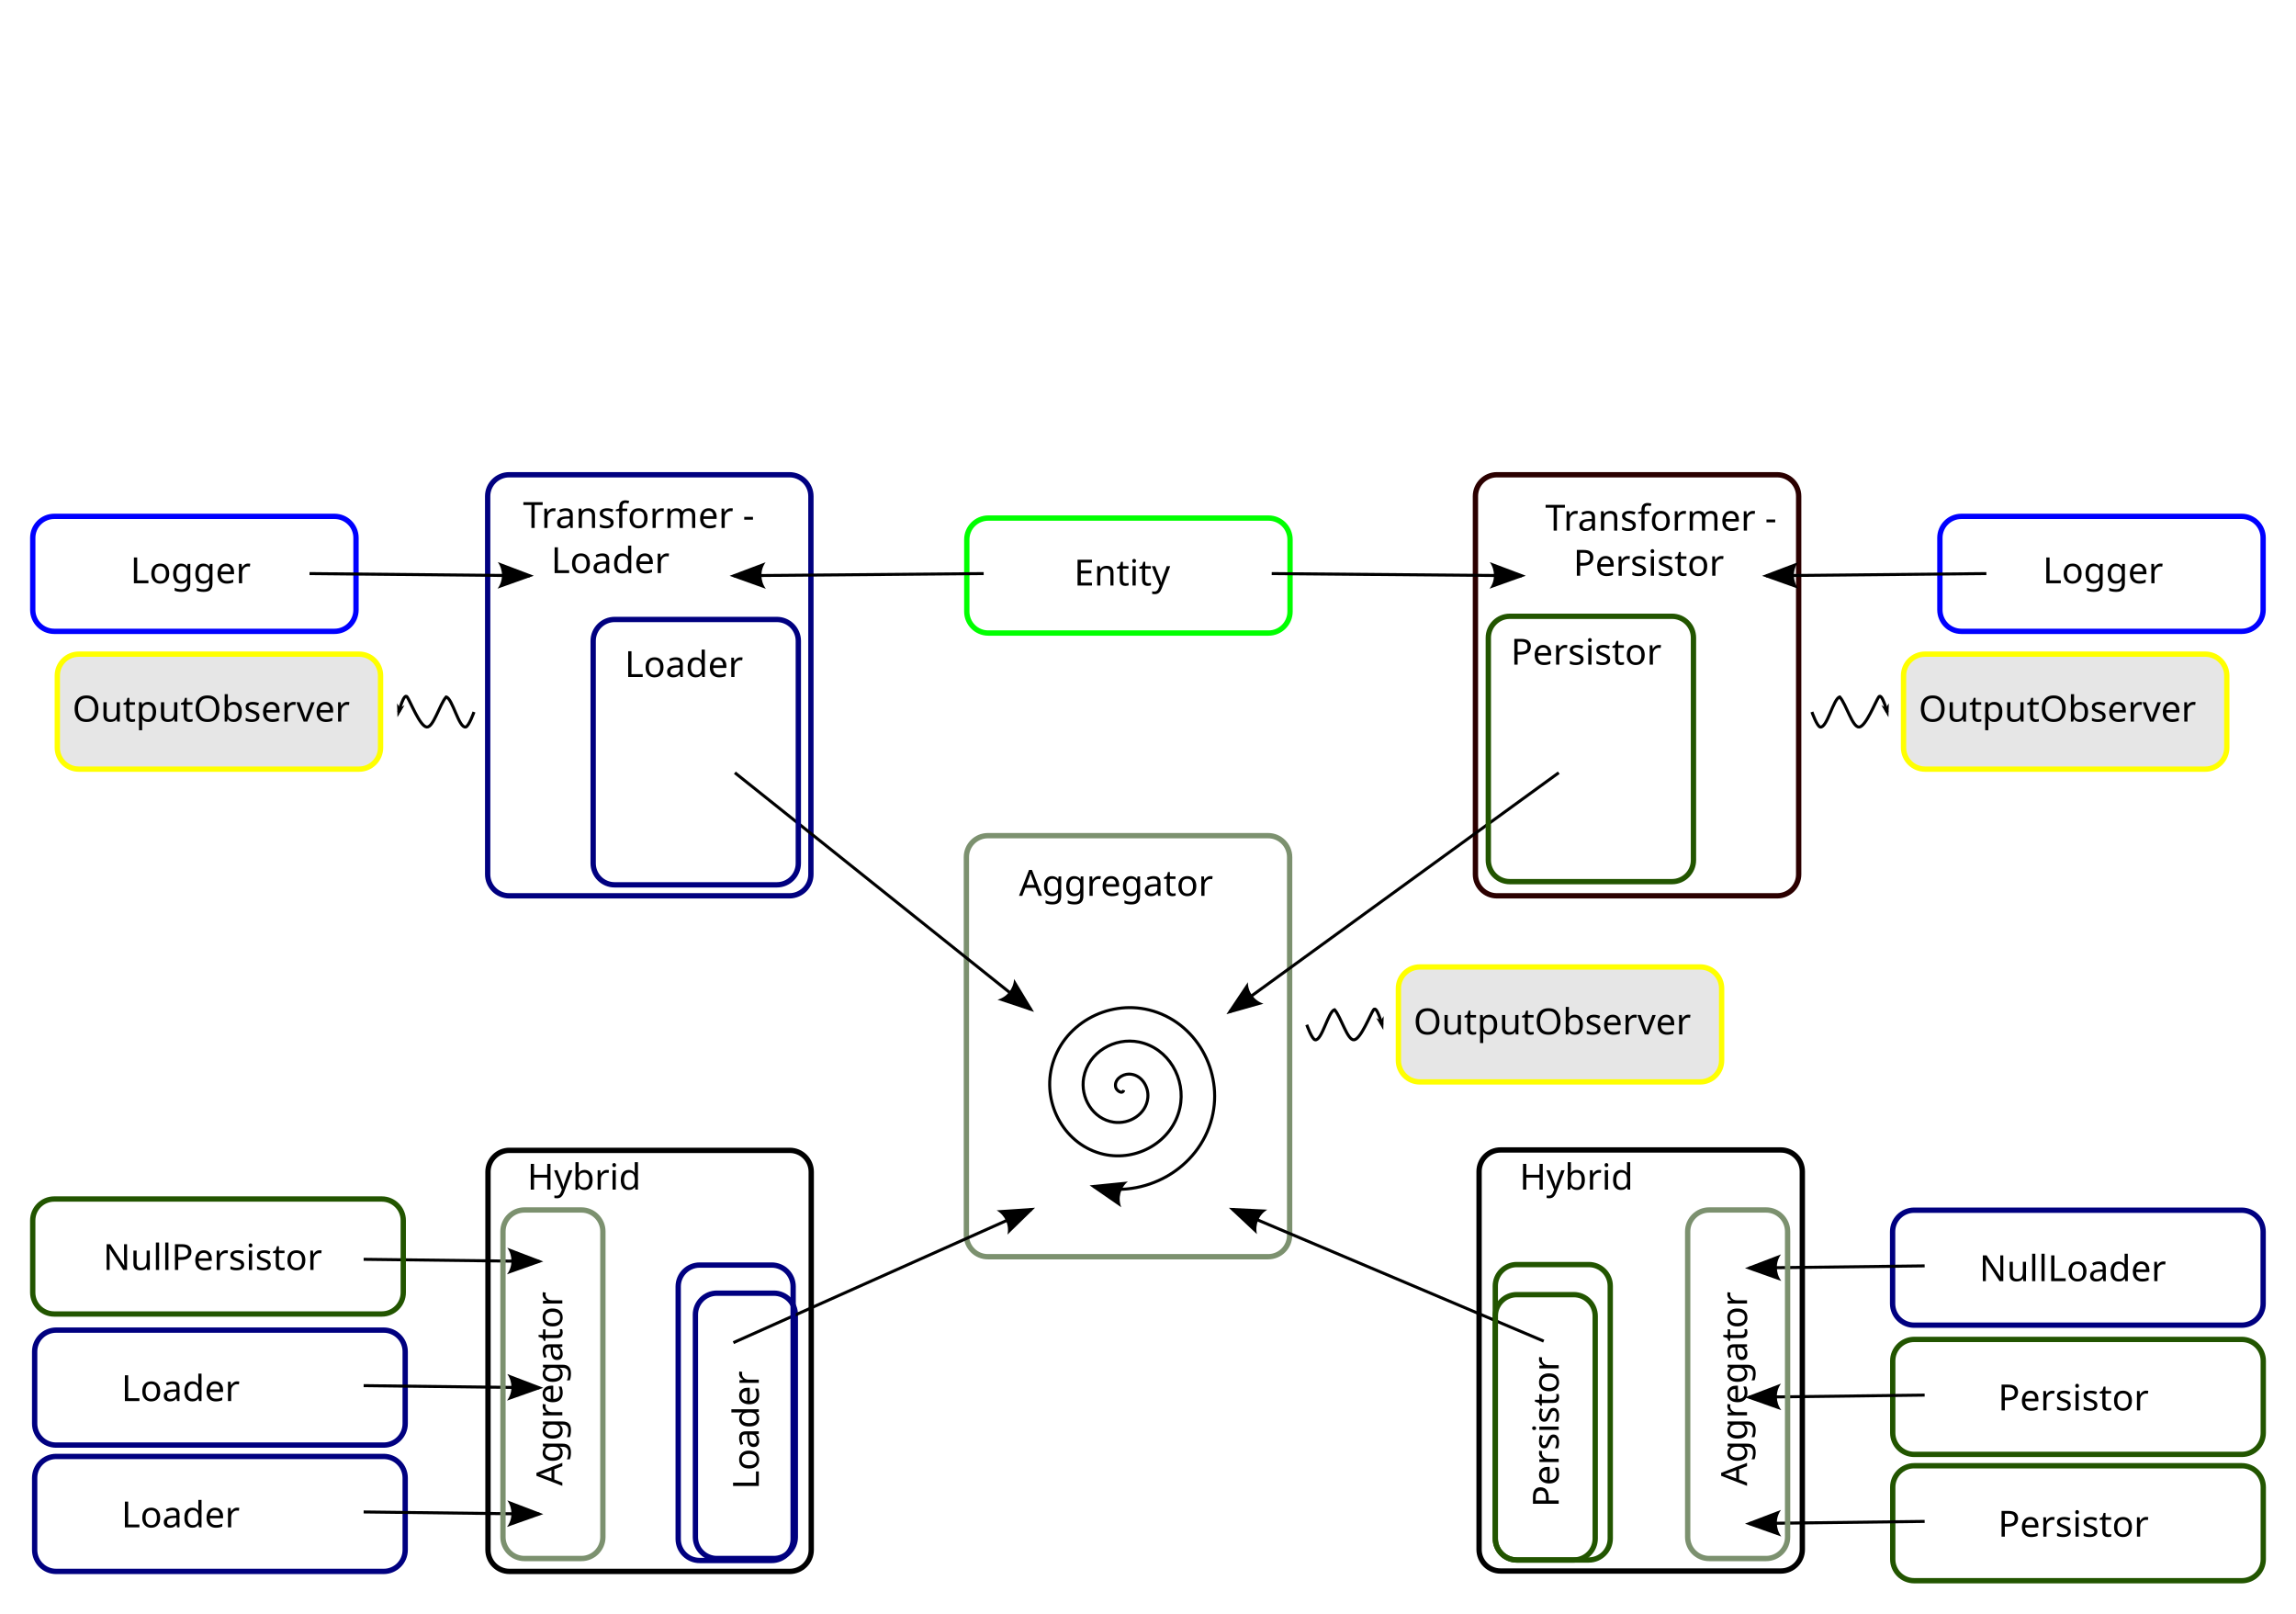
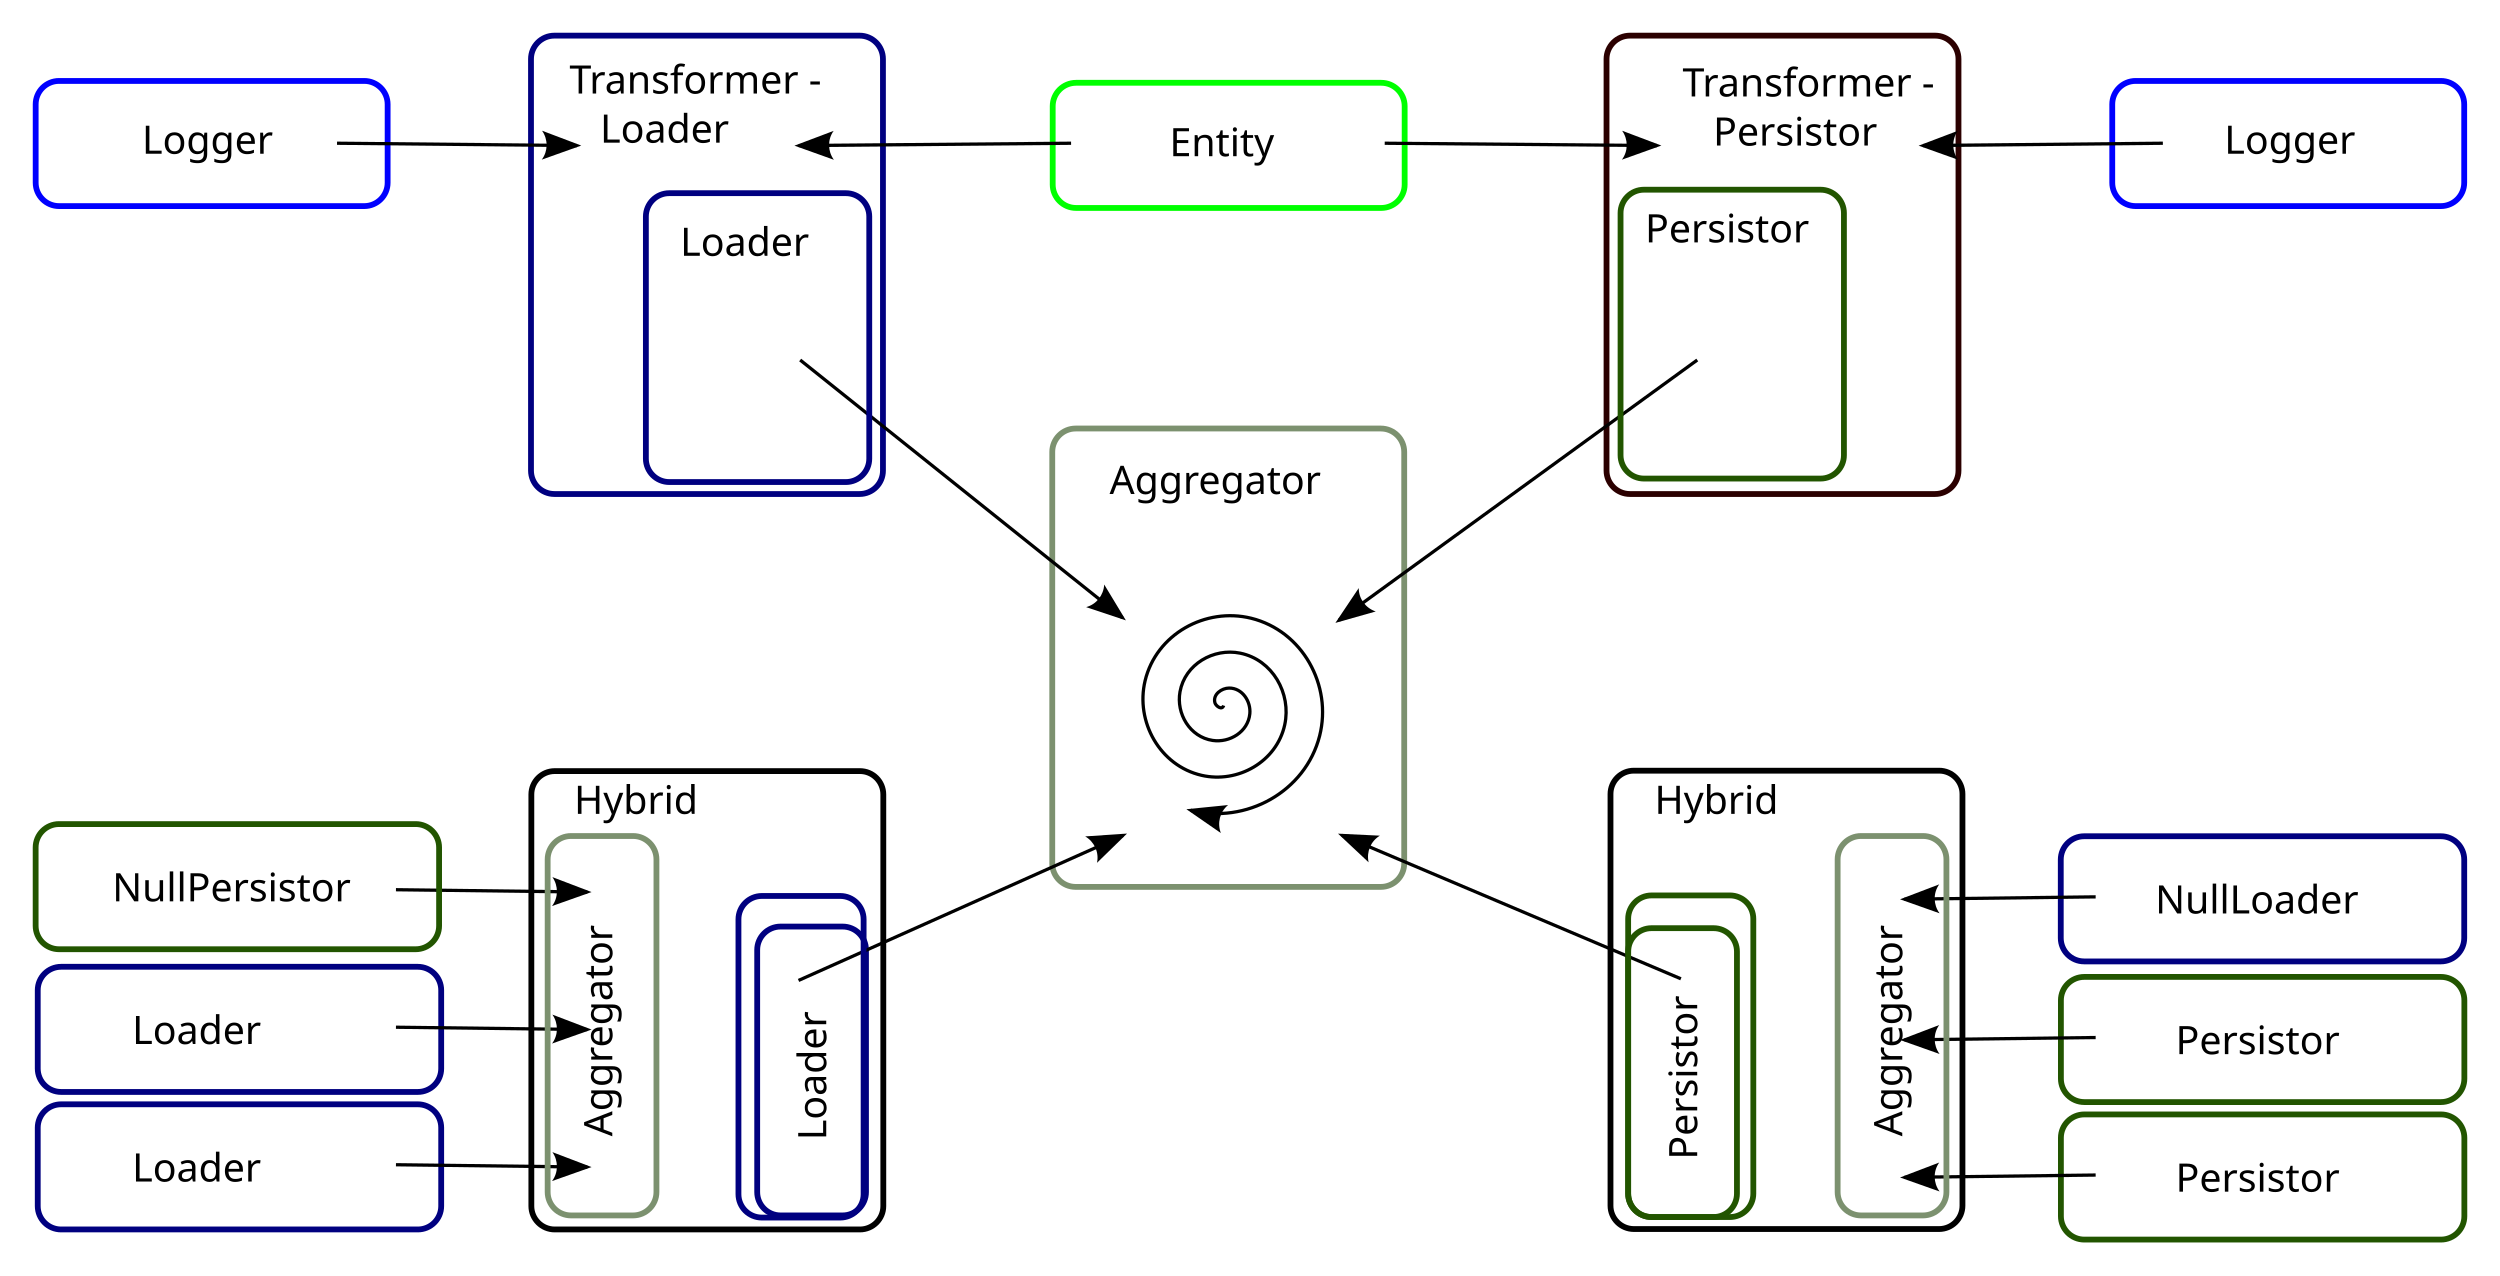
- <svg xmlns="http://www.w3.org/2000/svg" width="763.58" height="536.461" id="svg2" version="1.1">
+ <svg xmlns="http://www.w3.org/2000/svg" width="763.58" height="389.496" id="svg2" version="1.1">
  <defs id="defs4">
-     <marker orient="auto" refY="0.0" refX="0.0" id="Arrow1Send" style="overflow:visible;">
-       <path id="path4130" d="M 0.0,0.0 L 5.0,-5.0 L -12.5,0.0 L 5.0,5.0 L 0.0,0.0 z " style="fill-rule:evenodd;stroke:#000000;stroke-width:1.0pt;" transform="scale(0.2) rotate(180) translate(6,0)" />
+     <marker orient="auto" refY="0" refX="0" id="Arrow1Send" style="overflow:visible">
+       <path id="path4130" d="M 0,0 5,-5 -12.5,0 5,5 0,0 z" style="fill-rule:evenodd;stroke:#000000;stroke-width:1pt" transform="matrix(-0.2,0,0,-0.2,-1.2,0)" />
    </marker>
    <marker orient="auto" refY="0" refX="0" id="Arrow2Lend" style="overflow:visible">
      <path id="path3831" style="fill-rule:evenodd;stroke-width:0.625;stroke-linejoin:round" d="M 8.719,4.034 -2.207,0.016 8.719,-4.002 c -1.745,2.372 -1.735,5.617 -6e-7,8.035 z" transform="matrix(-1.1,0,0,-1.1,-1.1,0)" />
    </marker>
    <marker orient="auto" refY="0" refX="0" id="Arrow2Lend-1" style="overflow:visible">
      <path id="path3831-6" style="fill-rule:evenodd;stroke-width:0.625;stroke-linejoin:round" d="M 8.719,4.034 -2.207,0.016 8.719,-4.002 c -1.745,2.372 -1.735,5.617 -6e-7,8.035 z" transform="matrix(-1.1,0,0,-1.1,-1.1,0)" />
    </marker>
    <marker orient="auto" refY="0" refX="0" id="Arrow2Lend-4" style="overflow:visible">
      <path id="path3831-8" style="fill-rule:evenodd;stroke-width:0.625;stroke-linejoin:round" d="M 8.719,4.034 -2.207,0.016 8.719,-4.002 c -1.745,2.372 -1.735,5.617 -6e-7,8.035 z" transform="matrix(-1.1,0,0,-1.1,-1.1,0)" />
    </marker>
    <marker orient="auto" refY="0" refX="0" id="Arrow2Lend-6" style="overflow:visible">
      <path id="path3831-5" style="fill-rule:evenodd;stroke-width:0.625;stroke-linejoin:round" d="M 8.719,4.034 -2.207,0.016 8.719,-4.002 c -1.745,2.372 -1.735,5.617 -6e-7,8.035 z" transform="matrix(-1.1,0,0,-1.1,-1.1,0)" />
    </marker>
    <marker orient="auto" refY="0" refX="0" id="Arrow2Lend-64" style="overflow:visible">
      <path id="path3831-0" style="fill-rule:evenodd;stroke-width:0.625;stroke-linejoin:round" d="M 8.719,4.034 -2.207,0.016 8.719,-4.002 c -1.745,2.372 -1.735,5.617 -6e-7,8.035 z" transform="matrix(-1.1,0,0,-1.1,-1.1,0)" />
    </marker>
    <marker orient="auto" refY="0" refX="0" id="Arrow2Lend-69" style="overflow:visible">
      <path id="path3831-60" style="fill-rule:evenodd;stroke-width:0.625;stroke-linejoin:round" d="M 8.719,4.034 -2.207,0.016 8.719,-4.002 c -1.745,2.372 -1.735,5.617 -6e-7,8.035 z" transform="matrix(-1.1,0,0,-1.1,-1.1,0)" />
    </marker>
    <marker orient="auto" refY="0" refX="0" id="Arrow1Send-1" style="overflow:visible">
      <path id="path4130-3" d="M 0,0 5,-5 -12.5,0 5,5 0,0 z" style="fill-rule:evenodd;stroke:#000000;stroke-width:1pt" transform="matrix(-0.2,0,0,-0.2,-1.2,0)" />
    </marker>
    <marker orient="auto" refY="0" refX="0" id="Arrow1Send-4" style="overflow:visible">
      <path id="path4130-6" d="M 0,0 5,-5 -12.5,0 5,5 0,0 z" style="fill-rule:evenodd;stroke:#000000;stroke-width:1pt" transform="matrix(-0.2,0,0,-0.2,-1.2,0)" />
    </marker>
    <marker orient="auto" refY="0" refX="0" id="Arrow1Send-9" style="overflow:visible">
      <path id="path4130-9" d="M 0,0 5,-5 -12.5,0 5,5 0,0 z" style="fill-rule:evenodd;stroke:#000000;stroke-width:1pt" transform="matrix(-0.2,0,0,-0.2,-1.2,0)" />
    </marker>
  </defs>
-   <g id="layer1" transform="translate(-36.10252,-185.9392)">
+   <g id="layer1" transform="translate(-36.10252,-332.9049)">
    <rect style="fill:none;stroke:#7c916f;stroke-width:1.772;stroke-linecap:square;stroke-miterlimit:4;stroke-opacity:1;stroke-dasharray:none;stroke-dashoffset:0" id="rect2985" width="107.5" height="140" x="357.494" y="463.791" ry="7.143" rx="7.143" />
    <text xml:space="preserve" style="font-size:40px;font-style:normal;font-weight:normal;line-height:125%;letter-spacing:0px;word-spacing:0px;fill:#000000;fill-opacity:1;stroke:none;font-family:Sans" x="374.994" y="483.791" id="text2989">
      <tspan x="374.994" y="483.791" id="tspan2997" style="font-size:12px">Aggregator</tspan>
    </text>
    <rect rx="7.143" ry="7.143" y="343.791" x="198.286" height="140" width="107.5" id="rect3005" style="fill:none;stroke:#000080;stroke-width:1.772;stroke-linecap:square;stroke-miterlimit:4;stroke-opacity:1;stroke-dasharray:none;stroke-dashoffset:0" />
    <text xml:space="preserve" style="font-size:40px;font-style:normal;font-weight:normal;line-height:125%;letter-spacing:0px;word-spacing:0px;fill:#000000;fill-opacity:1;stroke:none;font-family:Sans" x="550" y="362.362" id="text3007">
      <tspan id="tspan3009" x="550" y="362.362" style="font-size:12px">Transformer -</tspan>
      <tspan x="550" y="377.362" style="font-size:12px" id="tspan4686">   Persistor</tspan>
    </text>
    <rect style="fill:none;stroke:#2b0000;stroke-width:1.772;stroke-linecap:square;stroke-miterlimit:4;stroke-opacity:1;stroke-dasharray:none;stroke-dashoffset:0" id="rect3011" width="107.5" height="140" x="526.786" y="343.791" ry="7.143" rx="7.143" />
    <text xml:space="preserve" style="font-size:40px;font-style:normal;font-weight:normal;line-height:125%;letter-spacing:0px;word-spacing:0px;fill:#000000;fill-opacity:1;stroke:none;font-family:Sans" x="210.035" y="361.479" id="text3007-6">
      <tspan id="tspan3009-7" x="210.035" y="361.479" style="font-size:12px">Transformer - </tspan>
      <tspan x="210.035" y="376.479" style="font-size:12px" id="tspan5004">   Loader</tspan>
    </text>
    <path style="fill:none;stroke:#000000;stroke-width:1px;stroke-linecap:butt;stroke-linejoin:miter;stroke-opacity:1;marker-end:url(#Arrow2Lend)" d="m 280.5,442.862 98.44,78.717" id="path3036">
      </path>
    <path id="path4273" d="M 554.5,442.862 445.043,522.361" style="fill:none;stroke:#000000;stroke-width:1px;stroke-linecap:butt;stroke-linejoin:miter;stroke-opacity:1;marker-end:url(#Arrow2Lend)">
      </path>
    <rect style="fill:none;stroke:#000080;stroke-width:1.772;stroke-linecap:square;stroke-miterlimit:4;stroke-opacity:1;stroke-dasharray:none;stroke-dashoffset:0" id="rect4281" width="33.228" height="88.228" x="267.374" y="615.908" ry="7.143" rx="7.143" />
    <text xml:space="preserve" style="font-size:40px;font-style:normal;font-weight:normal;line-height:125%;letter-spacing:0px;word-spacing:0px;fill:#000000;fill-opacity:1;stroke:none;font-family:Sans" x="-681.16" y="288.462" id="text3007-6-4" transform="matrix(0,-1,1,0,0,0)">
      <tspan id="tspan3009-7-5" x="-681.16" y="288.462" style="font-size:12px">Loader</tspan>
    </text>
    <rect style="fill:none;stroke:#000000;stroke-width:1.772;stroke-linecap:square;stroke-miterlimit:4;stroke-opacity:1;stroke-dasharray:none;stroke-dashoffset:0" id="rect2985-9" width="107.5" height="140" x="198.393" y="568.422" ry="7.143" rx="7.143" />
    <text xml:space="preserve" style="font-size:40px;font-style:normal;font-weight:normal;line-height:125%;letter-spacing:0px;word-spacing:0px;fill:#000000;fill-opacity:1;stroke:none;font-family:Sans" x="-679.971" y="223.114" id="text2989-5" transform="matrix(0,-1,1,0,0,0)">
      <tspan x="-679.971" y="223.114" id="tspan2997-4" style="font-size:12px">Aggregator</tspan>
    </text>
    <path style="fill:none;stroke:#000000;stroke-width:1px;stroke-linecap:butt;stroke-linejoin:miter;stroke-opacity:1;marker-end:url(#Arrow2Lend)" d="m 280,632.362 99.123,-44.302" id="path3036-7">
      </path>
    <text id="text4438" y="554.481" x="-687.088" style="font-size:40px;font-style:normal;font-weight:normal;line-height:125%;letter-spacing:0px;word-spacing:0px;fill:#000000;fill-opacity:1;stroke:none;font-family:Sans" xml:space="preserve" transform="matrix(0,-1,1,0,0,0)">
      <tspan style="font-size:12px" y="554.481" x="-687.088" id="tspan4440">Persistor</tspan>
    </text>
    <rect rx="7.143" ry="7.143" y="616.398" x="533.393" height="88.228" width="33.228" id="rect4442" style="fill:none;stroke:#225500;stroke-width:1.772;stroke-linecap:square;stroke-miterlimit:4;stroke-opacity:1;stroke-dasharray:none;stroke-dashoffset:0" />
    <path style="fill:none;stroke:#000000;stroke-width:1px;stroke-linecap:butt;stroke-linejoin:miter;stroke-opacity:1;marker-end:url(#Arrow2Lend)" d="M 549.5,631.862 446.008,588.029" id="path4444">
      </path>
    <rect rx="7.143" ry="7.143" y="568.293" x="528" height="140" width="107.5" id="rect4448" style="fill:none;stroke:#000000;stroke-width:1.772;stroke-linecap:square;stroke-miterlimit:4;stroke-opacity:1;stroke-dasharray:none;stroke-dashoffset:0" />
    <text id="text4456" y="654.874" x="700.607" style="font-size:40px;font-style:normal;font-weight:normal;line-height:125%;letter-spacing:0px;word-spacing:0px;fill:#000000;fill-opacity:1;stroke:none;font-family:Sans" xml:space="preserve">
      <tspan style="font-size:12px" y="654.874" x="700.607" id="tspan4458">Persistor</tspan>
    </text>
    <rect rx="7.143" ry="7.143" y="631.286" x="665.568" height="38.228" width="123.228" id="rect4460" style="fill:none;stroke:#225500;stroke-width:1.772;stroke-linecap:square;stroke-miterlimit:4;stroke-opacity:1;stroke-dasharray:none;stroke-dashoffset:0" />
    <path id="path4472" d="m 157.038,604.653 58.418,0.714" style="fill:none;stroke:#000000;stroke-width:1px;stroke-linecap:butt;stroke-linejoin:miter;stroke-opacity:1;marker-end:url(#Arrow2Lend)">
      </path>
    <rect transform="scale(-1,1)" rx="7.143" ry="7.143" y="628.194" x="-170.858" height="38.228" width="123.228" id="rect4566" style="fill:none;stroke:#000080;stroke-width:1.772;stroke-linecap:square;stroke-miterlimit:4;stroke-opacity:1;stroke-dasharray:none;stroke-dashoffset:0" />
    <text xml:space="preserve" style="font-size:40px;font-style:normal;font-weight:normal;line-height:125%;letter-spacing:0px;word-spacing:0px;fill:#000000;fill-opacity:1;stroke:none;font-family:Sans" x="76.481" y="651.782" id="text4568">
      <tspan id="tspan4570" x="76.481" y="651.782" style="font-size:12px">Loader</tspan>
    </text>
    <path style="fill:none;stroke:#000000;stroke-width:1px;stroke-linecap:butt;stroke-linejoin:miter;stroke-opacity:1;marker-end:url(#Arrow2Lend)" d="m 157.038,646.653 58.418,0.714" id="path4572">
      </path>
    <rect style="fill:none;stroke:#000080;stroke-width:1.772;stroke-linecap:square;stroke-miterlimit:4;stroke-opacity:1;stroke-dasharray:none;stroke-dashoffset:0" id="rect4576" width="123.228" height="38.228" x="-170.858" y="670.194" ry="7.143" rx="7.143" transform="scale(-1,1)" />
    <text id="text4578" y="693.782" x="76.481" style="font-size:40px;font-style:normal;font-weight:normal;line-height:125%;letter-spacing:0px;word-spacing:0px;fill:#000000;fill-opacity:1;stroke:none;font-family:Sans" xml:space="preserve">
      <tspan style="font-size:12px" y="693.782" x="76.481" id="tspan4580">Loader</tspan>
    </text>
    <path id="path4582" d="m 157.038,688.653 58.418,0.714" style="fill:none;stroke:#000000;stroke-width:1px;stroke-linecap:butt;stroke-linejoin:miter;stroke-opacity:1;marker-end:url(#Arrow2Lend)">
      </path>
    <rect style="fill:none;stroke:#000080;stroke-width:1.772;stroke-linecap:square;stroke-miterlimit:4;stroke-opacity:1;stroke-dasharray:none;stroke-dashoffset:0" id="rect4466-3" width="123.228" height="38.228" x="-788.756" y="588.321" ry="7.143" rx="7.143" transform="scale(-1,1)" />
    <text id="text4468-1" y="611.909" x="694.379" style="font-size:40px;font-style:normal;font-weight:normal;line-height:125%;letter-spacing:0px;word-spacing:0px;fill:#000000;fill-opacity:1;stroke:none;font-family:Sans" xml:space="preserve">
      <tspan style="font-size:12px" y="611.909" x="694.379" id="tspan4470-9">NullLoader</tspan>
    </text>
    <path id="path4472-3" d="m 676.182,606.834 -58.418,0.714" style="fill:none;stroke:#000000;stroke-width:1px;stroke-linecap:butt;stroke-linejoin:miter;stroke-opacity:1;marker-end:url(#Arrow2Lend)">
      </path>
    <path style="fill:none;stroke:#000000;stroke-width:1px;stroke-linecap:butt;stroke-linejoin:miter;stroke-opacity:1;marker-end:url(#Arrow2Lend)" d="m 676.182,649.799 -58.418,0.714" id="path4662">
      </path>
    <text xml:space="preserve" style="font-size:40px;font-style:normal;font-weight:normal;line-height:125%;letter-spacing:0px;word-spacing:0px;fill:#000000;fill-opacity:1;stroke:none;font-family:Sans" x="700.607" y="696.874" id="text4666">
      <tspan id="tspan4668" x="700.607" y="696.874" style="font-size:12px">Persistor</tspan>
    </text>
    <rect style="fill:none;stroke:#225500;stroke-width:1.772;stroke-linecap:square;stroke-miterlimit:4;stroke-opacity:1;stroke-dasharray:none;stroke-dashoffset:0" id="rect4670" width="123.228" height="38.228" x="665.568" y="673.286" ry="7.143" rx="7.143" />
    <path id="path4672" d="m 676.182,691.799 -58.418,0.714" style="fill:none;stroke:#000000;stroke-width:1px;stroke-linecap:butt;stroke-linejoin:miter;stroke-opacity:1;marker-end:url(#Arrow2Lend)">
      </path>
    <text xml:space="preserve" style="font-size:40px;font-style:normal;font-weight:normal;line-height:125%;letter-spacing:0px;word-spacing:0px;fill:#000000;fill-opacity:1;stroke:none;font-family:Sans" x="393.303" y="380.618" id="text4678">
      <tspan id="tspan4680" x="393.303" y="380.618" style="font-size:12px">Entity</tspan>
    </text>
    <rect rx="7.143" ry="7.143" y="358.194" x="-465.13" height="38.228" width="107.5" id="rect4676" style="fill:none;stroke:#00ff00;stroke-width:1.772;stroke-linecap:square;stroke-miterlimit:4;stroke-opacity:1;stroke-dasharray:none;stroke-dashoffset:0" transform="scale(-1,1)" />
    <path style="fill:none;stroke:#000000;stroke-width:1px;stroke-linecap:butt;stroke-linejoin:miter;stroke-opacity:1;marker-end:url(#Arrow2Lend)" d="m 459.038,376.653 83.172,0.714" id="path4682">
      </path>
    <text xml:space="preserve" style="font-size:40px;font-style:normal;font-weight:normal;line-height:125%;letter-spacing:0px;word-spacing:0px;fill:#000000;fill-opacity:1;stroke:none;font-family:Sans" x="538.571" y="406.934" id="text4737">
      <tspan id="tspan4739" x="538.571" y="406.934" style="font-size:12px">Persistor</tspan>
    </text>
    <rect style="fill:none;stroke:#225500;stroke-width:1.772;stroke-linecap:square;stroke-miterlimit:4;stroke-opacity:1;stroke-dasharray:none;stroke-dashoffset:0" id="rect4741" width="68.228" height="88.228" x="531.071" y="390.848" ry="7.143" rx="7.143" />
    <rect rx="7.143" ry="7.143" y="391.908" x="233.374" height="88.228" width="68.228" id="rect4749" style="fill:none;stroke:#000080;stroke-width:1.772;stroke-linecap:square;stroke-miterlimit:4;stroke-opacity:1;stroke-dasharray:none;stroke-dashoffset:0" />
    <text id="text4751" y="411.039" x="243.862" style="font-size:40px;font-style:normal;font-weight:normal;line-height:125%;letter-spacing:0px;word-spacing:0px;fill:#000000;fill-opacity:1;stroke:none;font-family:Sans" xml:space="preserve">
      <tspan style="font-size:12px" y="411.039" x="243.862" id="tspan4753">Loader</tspan>
    </text>
    <path id="path4785" d="m 363.244,376.653 -83.172,0.714" style="fill:none;stroke:#000000;stroke-width:1px;stroke-linecap:butt;stroke-linejoin:miter;stroke-opacity:1;marker-end:url(#Arrow2Lend)">
      </path>
    <path style="fill:none;stroke:#000000;stroke-width:1px;stroke-linecap:butt;stroke-linejoin:miter;stroke-opacity:1;marker-end:url(#Arrow2Lend-64)" id="path4795" d="m 90.828,167.532 c -1.617,-0.462 -0.175,-2.408 0.768,-2.688 2.555,-0.759 4.539,1.952 4.607,4.223 0.121,4.063 -3.912,6.788 -7.679,6.527 -5.528,-0.383 -9.081,-5.891 -8.447,-11.134 0.846,-6.989 7.875,-11.392 14.59,-10.366 8.45,1.291 13.713,9.862 12.286,18.045 -1.728,9.911 -11.85,16.038 -21.5,14.206 -11.373,-2.159 -18.366,-13.839 -16.125,-24.956 2.587,-12.835 15.828,-20.697 28.411,-18.045 14.298,3.013 23.028,17.818 19.965,31.867 -3.437,15.761 -19.808,25.362 -35.322,21.884 -17.224,-3.86 -27.695,-21.798 -23.804,-38.778" transform="matrix(0.02719934,-0.99963,0.99963,0.02719934,239.9006,634.6314)" />
    <rect rx="7.143" ry="7.143" y="588.248" x="203.374" height="115.888" width="33.228" id="rect3076" style="fill:none;stroke:#7c916f;stroke-width:1.772;stroke-linecap:square;stroke-miterlimit:4;stroke-opacity:1;stroke-dasharray:none;stroke-dashoffset:0" />
    <text id="text3876" y="581.479" x="211.457" style="font-size:40px;font-style:normal;font-weight:normal;line-height:125%;letter-spacing:0px;word-spacing:0px;fill:#000000;fill-opacity:1;stroke:none;font-family:Sans" xml:space="preserve">
      <tspan style="font-size:12px" id="tspan3878" y="581.479" x="211.457">Hybrid</tspan>
    </text>
    <text transform="matrix(0,-1,1,0,0,0)" id="text3880" y="617.114" x="-679.971" style="font-size:40px;font-style:normal;font-weight:normal;line-height:125%;letter-spacing:0px;word-spacing:0px;fill:#000000;fill-opacity:1;stroke:none;font-family:Sans" xml:space="preserve">
      <tspan style="font-size:12px" id="tspan3882" y="617.114" x="-679.971">Aggregator</tspan>
    </text>
    <rect style="fill:none;stroke:#7c916f;stroke-width:1.772;stroke-linecap:square;stroke-miterlimit:4;stroke-opacity:1;stroke-dasharray:none;stroke-dashoffset:0" id="rect3884" width="33.228" height="115.888" x="597.374" y="588.248" ry="7.143" rx="7.143" />
    <text xml:space="preserve" style="font-size:40px;font-style:normal;font-weight:normal;line-height:125%;letter-spacing:0px;word-spacing:0px;fill:#000000;fill-opacity:1;stroke:none;font-family:Sans" x="541.457" y="581.479" id="text3886">
      <tspan x="541.457" y="581.479" id="tspan3888" style="font-size:12px">Hybrid</tspan>
    </text>
    <flowRoot xml:space="preserve" id="flowRoot3160" style="font-size:40px;font-style:normal;font-weight:normal;line-height:125%;letter-spacing:0px;word-spacing:0px;fill:#000000;fill-opacity:1;stroke:none;font-family:Sans" transform="translate(36.74398,332.9049)">
      <flowRegion id="flowRegion3162">
        <rect id="rect3164" width="246.158" height="76.348" x="571.955" y="334.209" />
      </flowRegion>
      <flowPara id="flowPara3166" />
    </flowRoot>
    <text id="text3168" y="608.192" x="70.402" style="font-size:40px;font-style:normal;font-weight:normal;line-height:125%;letter-spacing:0px;word-spacing:0px;fill:#000000;fill-opacity:1;stroke:none;font-family:Sans" xml:space="preserve">
      <tspan style="font-size:12px" y="608.192" x="70.402" id="tspan3170">NullPersistor</tspan>
    </text>
    <rect rx="7.143" ry="7.143" y="584.604" x="46.988" height="38.228" width="123.228" id="rect3172" style="fill:none;stroke:#225500;stroke-width:1.772;stroke-linecap:square;stroke-miterlimit:4;stroke-opacity:1;stroke-dasharray:none;stroke-dashoffset:0" />
    <rect rx="7.143" ry="7.143" y="357.626" x="-154.498" height="38.228" width="107.5" id="rect3196" style="fill:none;stroke:#0000ff;stroke-width:1.772;stroke-linecap:square;stroke-miterlimit:4;stroke-opacity:1;stroke-dasharray:none;stroke-dashoffset:0" transform="scale(-1,1)" />
    <text xml:space="preserve" style="font-size:40px;font-style:normal;font-weight:normal;line-height:125%;letter-spacing:0px;word-spacing:0px;fill:#000000;fill-opacity:1;stroke:none;font-family:Sans" x="79.481" y="379.866" id="text3198">
      <tspan id="tspan3202" x="79.481" y="379.866" style="font-size:12px">Logger</tspan>
    </text>
    <path id="path3242" d="m 139.038,376.653 73.27,0.714" style="fill:none;stroke:#000000;stroke-width:1px;stroke-linecap:butt;stroke-linejoin:miter;stroke-opacity:1;marker-end:url(#Arrow2Lend)">
      </path>
    <rect style="fill:none;stroke:#0000ff;stroke-width:1.772;stroke-linecap:square;stroke-miterlimit:4;stroke-opacity:1;stroke-dasharray:none;stroke-dashoffset:0" id="rect3246" width="107.5" height="38.228" x="681.25" y="357.626" ry="7.143" rx="7.143" />
    <text id="text3248" y="379.866" x="715.481" style="font-size:40px;font-style:normal;font-weight:normal;line-height:125%;letter-spacing:0px;word-spacing:0px;fill:#000000;fill-opacity:1;stroke:none;font-family:Sans" xml:space="preserve">
      <tspan style="font-size:12px" y="379.866" x="715.481" id="tspan3250">Logger</tspan>
    </text>
    <path style="fill:none;stroke:#000000;stroke-width:1px;stroke-linecap:butt;stroke-linejoin:miter;stroke-opacity:1;marker-end:url(#Arrow2Lend)" d="m 696.71,376.653 -73.27,0.714" id="path3252">
      </path>
    <rect rx="7.143" ry="7.143" y="606.562" x="261.651" height="98.228" width="38.228" id="rect3256" style="fill:none;stroke:#000080;stroke-width:1.772;stroke-linecap:square;stroke-miterlimit:4;stroke-opacity:1;stroke-dasharray:none;stroke-dashoffset:0" />
    <rect style="fill:none;stroke:#225500;stroke-width:1.772;stroke-linecap:square;stroke-miterlimit:4;stroke-opacity:1;stroke-dasharray:none;stroke-dashoffset:0" id="rect3258" width="38.228" height="98.228" x="533.393" y="606.398" ry="7.143" rx="7.143" />
-     <flowRoot xml:space="preserve" id="flowRoot4587" style="fill:black;stroke:none;stroke-opacity:1;stroke-width:1px;stroke-linejoin:miter;stroke-linecap:butt;fill-opacity:1;font-family:Sans;font-style:normal;font-weight:normal;font-size:40px;line-height:125%;letter-spacing:0px;word-spacing:0px">
+     <flowRoot xml:space="preserve" id="flowRoot4587" style="font-size:40px;font-style:normal;font-weight:normal;line-height:125%;letter-spacing:0px;word-spacing:0px;fill:#000000;fill-opacity:1;stroke:none;font-family:Sans">
      <flowRegion id="flowRegion4589">
        <rect id="rect4591" width="153.582" height="63.062" x="75.86" y="41.508" />
      </flowRegion>
      <flowPara id="flowPara4593" />
    </flowRoot>
-     <path style="fill:none;stroke:#000000;stroke-width:1px;stroke-linecap:butt;stroke-linejoin:miter;stroke-opacity:1;marker-end:url(#Arrow1Send)" d="m 470.692,526.67 c 0,0 1.691,4.821 2.778,5 2.285,0.39 4.373,-9.559 6.481,-10 2.187,2.46 4.233,10.258 6.481,10 2.248,-0.258 5.396,-8.436 6.481,-10 1.086,-1.564 2.778,5 2.778,5" id="path3113" />
-     <rect transform="scale(-1,1)" style="fill:#e6e6e6;stroke:#ffff00;stroke-width:1.772;stroke-linecap:square;stroke-miterlimit:4;stroke-opacity:1;stroke-dasharray:none;stroke-dashoffset:0" id="rect4567" width="107.5" height="38.228" x="-608.664" y="507.441" ry="7.143" rx="7.143" />
-     <text id="text4583" y="529.866" x="506.185" style="font-size:40px;font-style:normal;font-weight:normal;line-height:125%;letter-spacing:0px;word-spacing:0px;fill:#000000;fill-opacity:1;stroke:none;font-family:Sans" xml:space="preserve">
-       <tspan style="font-size:12px" y="529.866" x="506.185" id="tspan4585">OutputObserver</tspan>
-     </text>
-     <path style="fill:none;stroke:#000000;stroke-width:1px;stroke-linecap:butt;stroke-linejoin:miter;stroke-opacity:1;marker-end:url(#Arrow1Send)" d="m 638.692,422.67 c 0,0 1.691,4.821 2.778,5 2.285,0.39 4.373,-9.559 6.481,-10 2.187,2.46 4.233,10.258 6.481,10 2.248,-0.258 5.396,-8.436 6.481,-10 1.086,-1.564 2.778,5 2.778,5" id="path3113-1" />
-     <rect transform="scale(-1,1)" style="fill:#e6e6e6;stroke:#ffff00;stroke-width:1.772;stroke-linecap:square;stroke-miterlimit:4;stroke-opacity:1;stroke-dasharray:none;stroke-dashoffset:0" id="rect4567-4" width="107.5" height="38.228" x="-776.664" y="403.441" ry="7.143" rx="7.143" />
-     <text id="text4583-9" y="425.866" x="674.185" style="font-size:40px;font-style:normal;font-weight:normal;line-height:125%;letter-spacing:0px;word-spacing:0px;fill:#000000;fill-opacity:1;stroke:none;font-family:Sans" xml:space="preserve">
-       <tspan style="font-size:12px" y="425.866" x="674.185" id="tspan4585-2">OutputObserver</tspan>
-     </text>
-     <path style="fill:none;stroke:#000000;stroke-width:1px;stroke-linecap:butt;stroke-linejoin:miter;stroke-opacity:1;marker-end:url(#Arrow1Send)" d="m 193.737,422.67 c 0,0 -1.691,4.821 -2.778,5 -2.285,0.39 -4.373,-9.559 -6.481,-10 -2.187,2.46 -4.233,10.258 -6.481,10 -2.248,-0.258 -5.396,-8.436 -6.481,-10 -1.086,-1.564 -2.778,5 -2.778,5" id="path3113-4" />
-     <rect transform="scale(-1,1)" style="fill:#e6e6e6;stroke:#ffff00;stroke-width:1.772;stroke-linecap:square;stroke-miterlimit:4;stroke-opacity:1;stroke-dasharray:none;stroke-dashoffset:0" id="rect4567-0" width="107.5" height="38.228" x="-162.664" y="403.441" ry="7.143" rx="7.143" />
-     <text id="text4583-7" y="425.866" x="60.185" style="font-size:40px;font-style:normal;font-weight:normal;line-height:125%;letter-spacing:0px;word-spacing:0px;fill:#000000;fill-opacity:1;stroke:none;font-family:Sans" xml:space="preserve">
-       <tspan style="font-size:12px" y="425.866" x="60.185" id="tspan4585-5">OutputObserver</tspan>
-     </text>
  </g>
</svg>
